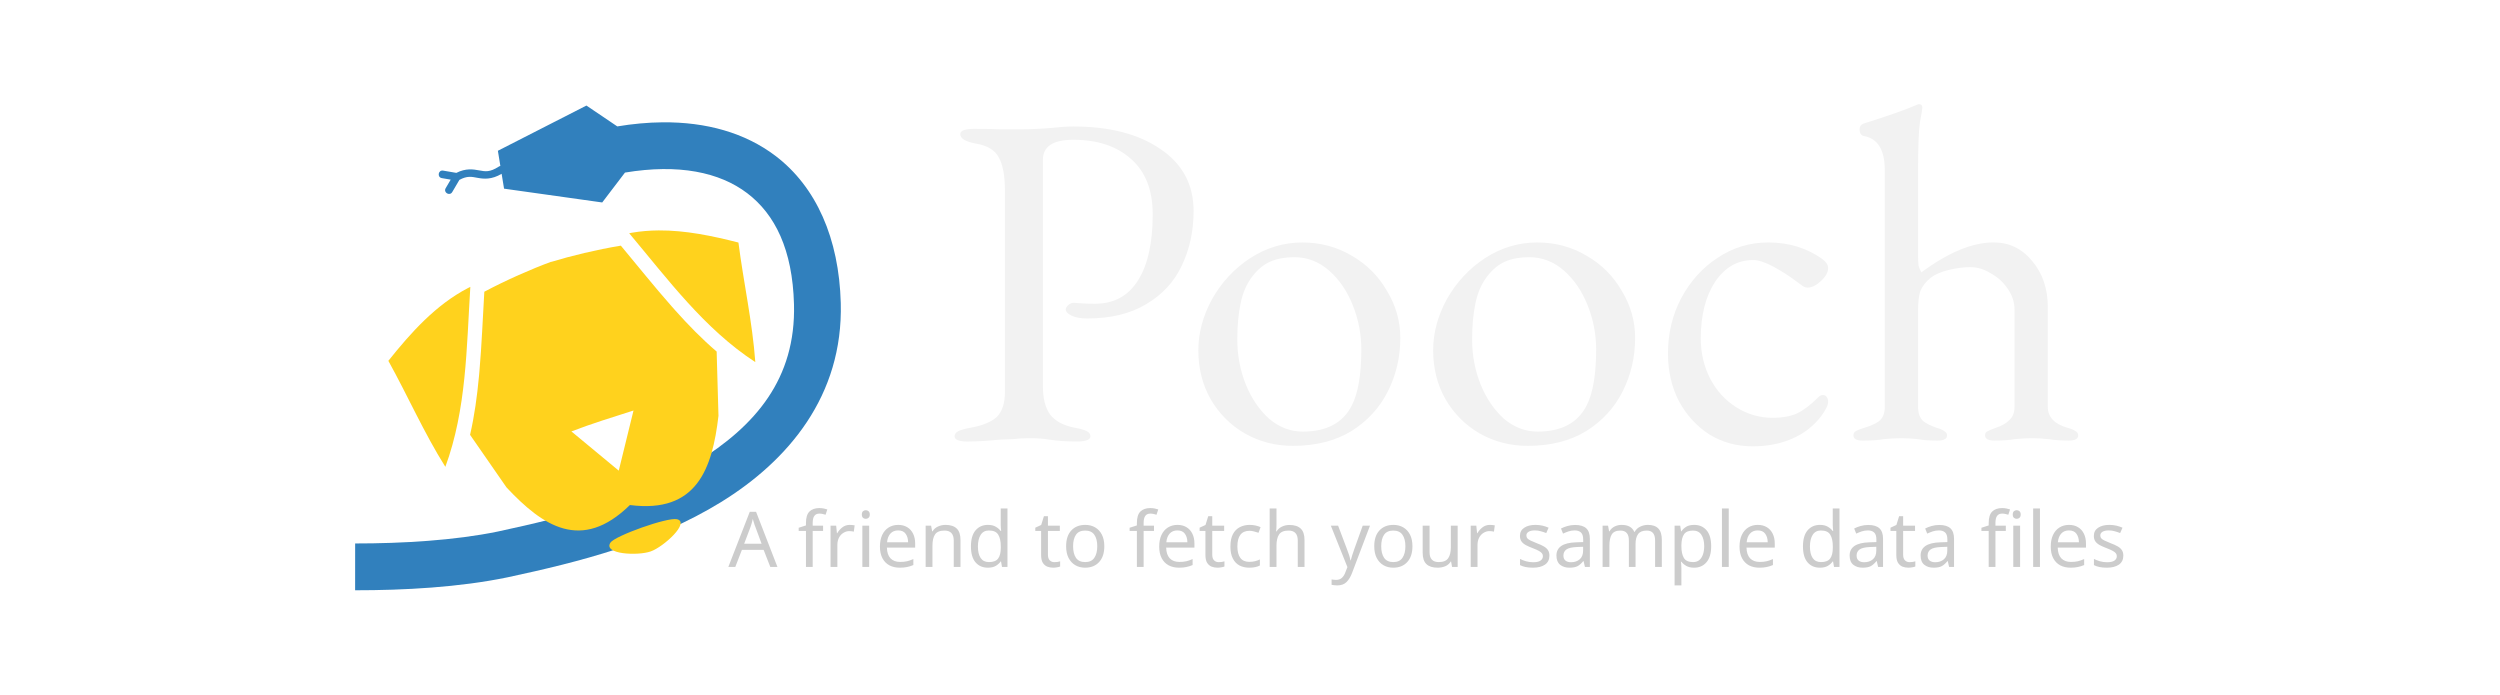
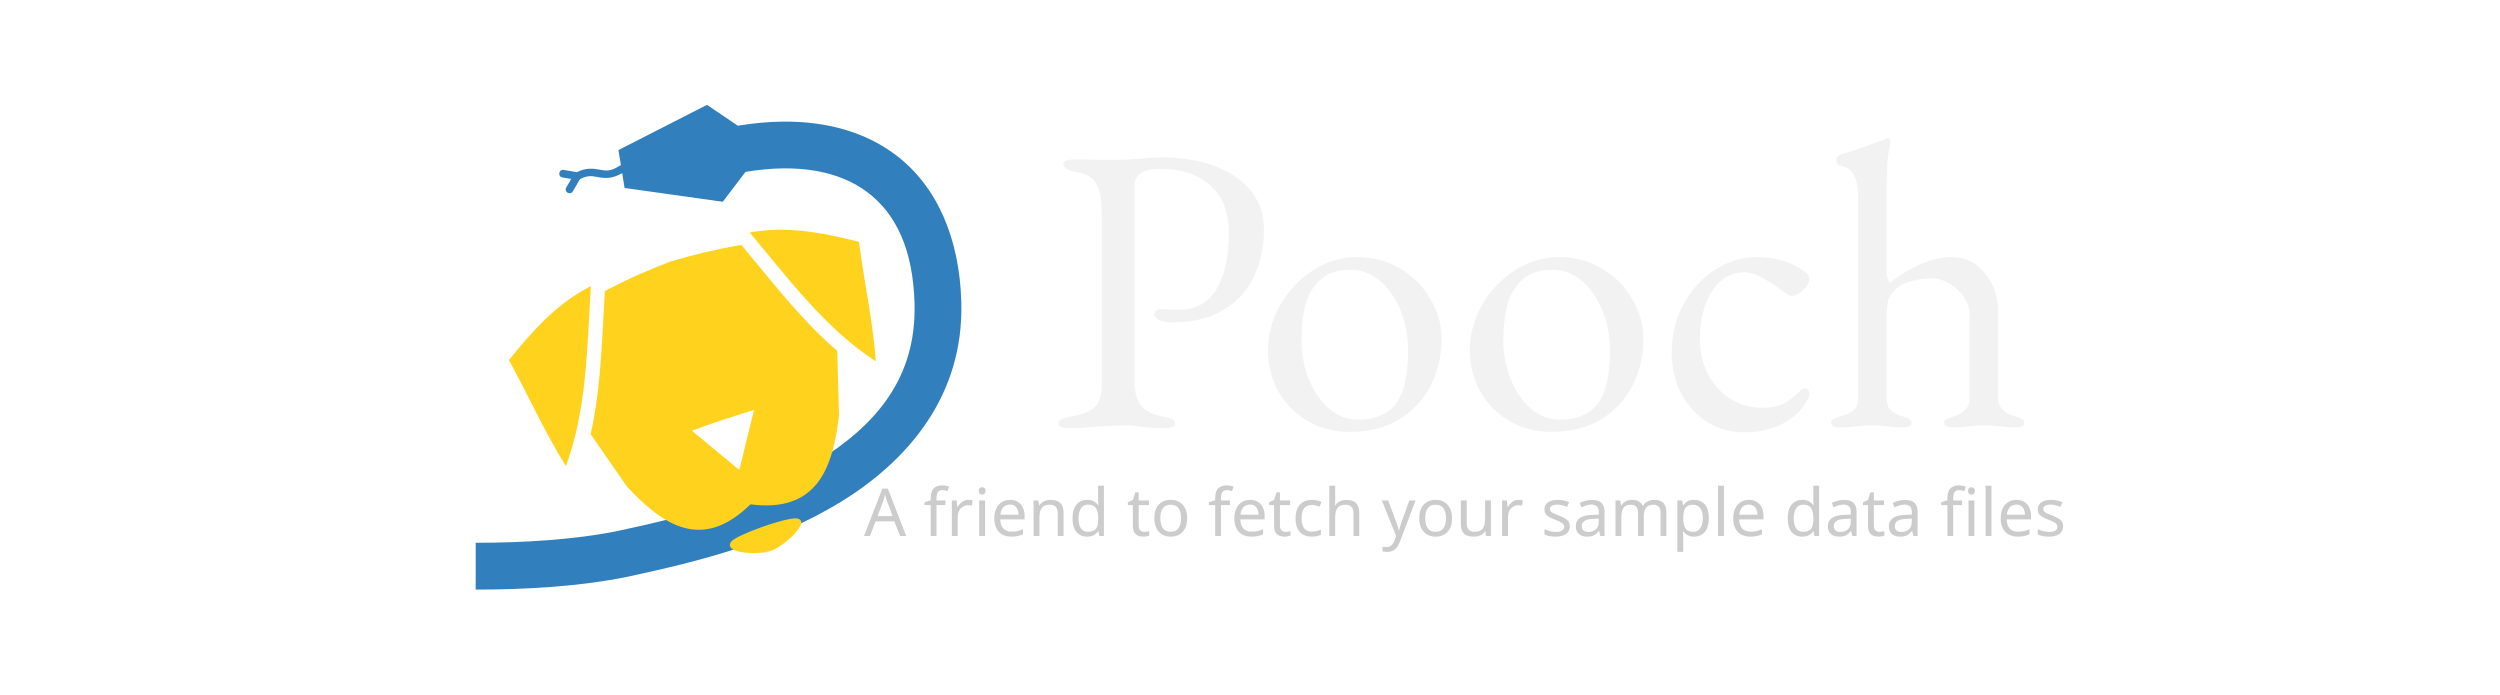
<svg xmlns="http://www.w3.org/2000/svg" xmlns:xlink="http://www.w3.org/1999/xlink" width="1800" height="500" viewBox="0 0 476.25 132.292" version="1.1" id="svg8">
  <defs id="defs2">
    <linearGradient id="linearGradient2795">
      <stop id="stop2797" offset="0" style="stop-color:#b8b8b8;stop-opacity:0.498;" />
      <stop id="stop2799" offset="1" style="stop-color:#7f7f7f;stop-opacity:0;" />
    </linearGradient>
    <linearGradient id="linearGradient2787">
      <stop id="stop2789" offset="0" style="stop-color:#7f7f7f;stop-opacity:0.5;" />
      <stop id="stop2791" offset="1" style="stop-color:#7f7f7f;stop-opacity:0;" />
    </linearGradient>
    <linearGradient id="linearGradient3676">
      <stop id="stop3678" offset="0" style="stop-color:#b2b2b2;stop-opacity:0.5;" />
      <stop id="stop3680" offset="1" style="stop-color:#b3b3b3;stop-opacity:0;" />
    </linearGradient>
    <linearGradient id="linearGradient3236">
      <stop id="stop3244" offset="0" style="stop-color:#f4f4f4;stop-opacity:1" />
      <stop id="stop3240" offset="1" style="stop-color:white;stop-opacity:1" />
    </linearGradient>
    <linearGradient id="linearGradient4671">
      <stop id="stop4673" offset="0" style="stop-color:#ffd43b;stop-opacity:1;" />
      <stop id="stop4675" offset="1" style="stop-color:#ffe873;stop-opacity:1" />
    </linearGradient>
    <linearGradient id="linearGradient4689">
      <stop id="stop4691" offset="0" style="stop-color:#5a9fd4;stop-opacity:1;" />
      <stop id="stop4693" offset="1" style="stop-color:#306998;stop-opacity:1;" />
    </linearGradient>
    <linearGradient gradientTransform="translate(100.2702,99.61116)" gradientUnits="userSpaceOnUse" xlink:href="#linearGradient4671" id="linearGradient2987" y2="144.757" x2="-65.309" y1="144.757" x1="224.24" />
    <linearGradient gradientTransform="translate(100.2702,99.61116)" gradientUnits="userSpaceOnUse" xlink:href="#linearGradient4689" id="linearGradient2990" y2="76.313" x2="26.67" y1="77.476" x1="172.942" />
    <linearGradient y2="144.757" x2="-65.309" y1="144.757" x1="224.24" gradientTransform="matrix(0.562541,0,0,0.567972,-11.5974,-7.60954)" gradientUnits="userSpaceOnUse" id="linearGradient2255" xlink:href="#linearGradient4671" />
    <linearGradient y2="76.313" x2="26.67" y1="76.176" x1="172.942" gradientTransform="matrix(0.562541,0,0,0.567972,-11.5974,-7.60954)" gradientUnits="userSpaceOnUse" id="linearGradient2258" xlink:href="#linearGradient4689" />
    <radialGradient gradientUnits="userSpaceOnUse" gradientTransform="matrix(1,0,0,0.177966,0,108.7434)" r="29.037" fy="132.286" fx="61.519" cy="132.286" cx="61.519" id="radialGradient2801" xlink:href="#linearGradient2795" />
  </defs>
  <g id="layer1" transform="translate(-0.8709872,-164.1491)">
-     <g id="g958" transform="matrix(0.9184271,0,0,0.9184271,12.53327,18.91802)">
-       <g transform="matrix(1.000002,0,0,1.000002,-1.4437934e-4,-6.6446683e-4)" id="g943">
+     <g id="g903" transform="translate(2.116667)">
+       <g transform="matrix(0.9184293,0,0,0.9184293,33.38108,18.78543)" id="g943">
        <path style="fill:none;stroke:#000000;stroke-width:0.248px;stroke-linecap:butt;stroke-linejoin:miter;stroke-opacity:1" d="M 118.585,230.295 Z" id="path1076-4" />
        <path style="color:#000000;font-style:normal;font-variant:normal;font-weight:normal;font-stretch:normal;font-size:medium;line-height:normal;font-family:sans-serif;font-variant-ligatures:normal;font-variant-position:normal;font-variant-caps:normal;font-variant-numeric:normal;font-variant-alternates:normal;font-feature-settings:normal;text-indent:0;text-align:start;text-decoration:none;text-decoration-line:none;text-decoration-style:solid;text-decoration-color:#000000;letter-spacing:normal;word-spacing:normal;text-transform:none;writing-mode:lr-tb;direction:ltr;text-orientation:mixed;dominant-baseline:auto;baseline-shift:baseline;text-anchor:start;white-space:normal;shape-padding:0;clip-rule:nonzero;display:inline;overflow:visible;visibility:visible;opacity:1;isolation:auto;mix-blend-mode:normal;color-interpolation:sRGB;color-interpolation-filters:linearRGB;solid-color:#000000;solid-opacity:1;vector-effect:none;fill:#3180bd;fill-opacity:1;fill-rule:nonzero;stroke:none;stroke-width:1.58;stroke-linecap:round;stroke-linejoin:miter;stroke-miterlimit:4;stroke-dasharray:none;stroke-dashoffset:0;stroke-opacity:1;color-rendering:auto;image-rendering:auto;shape-rendering:auto;text-rendering:auto;enable-background:accumulate" d="m 108.938,180.024 -18.366,9.379 0.513,3.152 c -0.107,0.019 -0.21,0.059 -0.301,0.12 -1.904,1.23 -2.839,1.029 -4.108,0.793 -1.205,-0.225 -2.759,-0.481 -4.718,0.521 l -2.721,-0.466 c -1.055,-0.202 -1.329,1.396 -0.268,1.557 l 1.816,0.311 -1.031,1.755 c -0.565,0.916 0.838,1.74 1.363,0.8 l 1.471,-2.503 c 1.629,-0.877 2.525,-0.658 3.797,-0.421 1.26,0.235 2.885,0.395 4.964,-0.841 l 0.503,3.082 20.36,2.863 4.722,-6.199 c 11.099,-1.847 19.607,-0.099 25.366,4.284 5.758,4.383 9.388,11.687 9.691,23.032 0.413,15.459 -8.008,25.234 -20.224,32.768 -12.055,7.409 -26.59,11.24 -41.192,14.367 -0.004,8.1e-4 -0.008,0.002 -0.012,0.003 -8.911,1.842 -19.85,2.482 -29.597,2.475 l -0.006,9.709 c 10.172,0.007 21.602,-0.612 31.603,-2.684 l 0.017,-0.004 0.016,-0.003 c 14.883,-3.188 30.533,-7.157 44.261,-15.596 l 0.003,-0.003 0.002,-0.002 c 13.891,-8.568 25.348,-22.015 24.832,-41.289 -0.358,-13.402 -5.085,-24.082 -13.515,-30.498 -6.323,-4.812 -14.379,-7.065 -23.453,-6.985 -3.025,0.027 -6.162,0.313 -9.386,0.849 z" id="path1395-9" />
        <path id="path900" style="fill:#ffd21d;fill-opacity:1;stroke-width:0.764" d="m 113.914,270.689 c 0.912,-1.412 11.852,-5.324 13.813,-4.859 2.773,0.658 -2.768,5.732 -5.459,6.678 -2.691,0.947 -9.917,0.6 -8.354,-1.819 z m 10.006,-64.765 c -1.859,0.013 -3.718,0.161 -5.569,0.482 l -0.543,0.103 c 8.043,9.587 15.619,19.865 26.16,26.731 -0.608,-8.341 -2.441,-16.518 -3.501,-24.8 -5.388,-1.377 -10.97,-2.555 -16.548,-2.516 z m -7.842,3.158 c -4.967,0.82 -10.321,2.112 -14.43,3.366 l -0.009,-0.028 c -4.081,1.497 -9.296,3.786 -13.88,6.22 -0.331,5.477 -0.532,11.017 -1.015,16.502 -0.021,0.244 -0.043,0.487 -0.065,0.73 -0.01,0.112 -0.021,0.224 -0.032,0.336 -0.38,4.098 -0.933,8.162 -1.844,12.118 l 7.558,10.903 c 7.463,7.967 15.526,13.52 25.593,3.656 13.909,1.79 17.094,-7.572 18.373,-18.504 l -0.378,-13.331 c -3.062,-2.612 -5.901,-5.53 -8.622,-8.579 -0.074,-0.083 -0.149,-0.166 -0.223,-0.249 -0.161,-0.182 -0.322,-0.363 -0.483,-0.545 -3.621,-4.097 -7.048,-8.41 -10.544,-12.594 z m -31.221,8.552 -0.495,0.248 c -6.684,3.479 -11.839,9.25 -16.507,15.093 4.035,7.276 7.39,14.939 11.821,21.987 4.391,-11.915 4.395,-24.756 5.182,-37.328 z m 33.847,25.645 -3.061,12.474 -9.821,-8.136 c 4.245,-1.636 8.551,-2.952 12.882,-4.338 z" />
      </g>
-       <g transform="matrix(1.005754,0,0,1.005754,-1.066256,-1.612781)" id="g938">
+       <g transform="matrix(0.7940165,0,0,0.7940165,53.25948,47.30499)" id="g938">
        <g aria-label="Pooch" style="font-style:normal;font-variant:normal;font-weight:normal;font-stretch:normal;font-size:28.296px;line-height:1.3;font-family:'EB Garamond';-inkscape-font-specification:'EB Garamond';text-align:center;letter-spacing:0px;word-spacing:0px;text-anchor:middle;fill:#f2f2f2;fill-opacity:1;stroke:none;stroke-width:0.707" id="text820" transform="matrix(3.463573,0,0,3.463573,8410.307,-4948.276)">
          <path d="m -2373.896,1500.812 q -0.821,0 -0.821,-0.311 0,-0.198 0.226,-0.311 0.226,-0.113 0.707,-0.198 1.103,-0.198 1.585,-0.651 0.481,-0.481 0.481,-1.5 V 1485.9 q 0,-1.358 -0.368,-2.009 -0.34,-0.651 -1.358,-0.821 -0.934,-0.17 -0.934,-0.566 0,-0.311 0.821,-0.311 1.217,0 1.585,0.028 h 1.188 q 0.424,0 0.99,-0.028 0.566,-0.028 0.849,-0.057 0.736,-0.085 1.302,-0.085 3.254,0 5.206,1.358 1.952,1.33 1.952,3.679 0,1.783 -0.707,3.254 -0.679,1.443 -2.122,2.292 -1.415,0.849 -3.509,0.849 -0.566,0 -0.934,-0.17 -0.34,-0.17 -0.34,-0.368 0,-0.113 0.141,-0.255 0.17,-0.141 0.311,-0.141 0.085,0 0.424,0.028 0.368,0.028 0.877,0.028 1.669,0 2.547,-1.387 0.877,-1.386 0.877,-3.933 0,-2.179 -1.302,-3.311 -1.273,-1.132 -3.424,-1.132 -1.811,0 -1.811,1.188 v 13.497 q 0,1.075 0.424,1.669 0.453,0.594 1.471,0.792 0.481,0.085 0.707,0.198 0.226,0.113 0.226,0.311 0,0.311 -0.821,0.311 -0.905,0 -1.641,-0.113 -0.509,-0.085 -1.132,-0.085 -0.509,0 -1.047,0.057 -0.509,0.028 -0.736,0.028 -1.132,0.113 -1.896,0.113 z" style="fill:#f2f2f2;stroke-width:0.707" id="path822" />
          <path d="m -2354.572,1501.067 q -1.556,0 -2.858,-0.736 -1.273,-0.736 -2.037,-2.037 -0.736,-1.302 -0.736,-2.914 0,-1.556 0.821,-3.056 0.849,-1.5 2.264,-2.433 1.443,-0.934 3.112,-0.934 1.613,0 2.943,0.792 1.33,0.764 2.094,2.094 0.792,1.302 0.792,2.801 0,1.698 -0.736,3.169 -0.736,1.471 -2.179,2.377 -1.443,0.877 -3.48,0.877 z m 0.594,-0.849 q 2.122,0 2.914,-1.556 0.566,-1.103 0.566,-3.339 0,-1.358 -0.509,-2.631 -0.509,-1.273 -1.415,-2.066 -0.905,-0.792 -2.066,-0.792 -0.821,0 -1.415,0.255 -0.594,0.255 -1.075,0.877 -0.509,0.651 -0.707,1.613 -0.198,0.934 -0.198,2.151 0,1.415 0.509,2.688 0.509,1.245 1.387,2.037 0.905,0.764 2.009,0.764 z" style="fill:#f2f2f2;stroke-width:0.707" id="path824" />
          <path d="m -2340.59,1501.067 q -1.556,0 -2.858,-0.736 -1.273,-0.736 -2.037,-2.037 -0.736,-1.302 -0.736,-2.914 0,-1.556 0.821,-3.056 0.849,-1.5 2.264,-2.433 1.443,-0.934 3.112,-0.934 1.613,0 2.943,0.792 1.33,0.764 2.094,2.094 0.792,1.302 0.792,2.801 0,1.698 -0.736,3.169 -0.736,1.471 -2.179,2.377 -1.443,0.877 -3.48,0.877 z m 0.594,-0.849 q 2.122,0 2.914,-1.556 0.566,-1.103 0.566,-3.339 0,-1.358 -0.509,-2.631 -0.509,-1.273 -1.415,-2.066 -0.905,-0.792 -2.066,-0.792 -0.821,0 -1.415,0.255 -0.594,0.255 -1.075,0.877 -0.509,0.651 -0.707,1.613 -0.198,0.934 -0.198,2.151 0,1.415 0.509,2.688 0.509,1.245 1.387,2.037 0.905,0.764 2.009,0.764 z" style="fill:#f2f2f2;stroke-width:0.707" id="path826" />
          <path d="m -2327.202,1501.095 q -1.415,0 -2.575,-0.707 -1.132,-0.736 -1.811,-1.981 -0.651,-1.273 -0.651,-2.83 0,-1.811 0.792,-3.311 0.821,-1.528 2.179,-2.405 1.358,-0.905 2.999,-0.905 1.839,0 3.226,0.99 0.34,0.255 0.34,0.538 0,0.368 -0.424,0.764 -0.424,0.396 -0.792,0.396 -0.141,0 -0.283,-0.085 -0.141,-0.113 -0.311,-0.226 -0.707,-0.538 -1.443,-0.934 -0.736,-0.396 -1.217,-0.396 -1.387,0 -2.264,1.302 -0.849,1.302 -0.849,3.367 0,1.302 0.566,2.405 0.566,1.075 1.556,1.698 0.99,0.623 2.179,0.623 0.821,0 1.415,-0.255 0.594,-0.283 1.273,-0.962 0.141,-0.141 0.283,-0.141 0.141,0 0.226,0.113 0.085,0.113 0.085,0.283 0,0.311 -0.424,0.877 -0.679,0.877 -1.726,1.33 -1.047,0.453 -2.349,0.453 z" style="fill:#f2f2f2;stroke-width:0.707" id="path828" />
          <path d="m -2320.63,1500.755 q -0.566,0 -0.566,-0.311 0,-0.17 0.141,-0.255 0.141,-0.085 0.509,-0.198 0.566,-0.17 0.877,-0.396 0.311,-0.255 0.34,-0.764 v -14.176 q 0,-1.811 -1.245,-2.037 -0.255,-0.056 -0.255,-0.396 0,-0.255 0.226,-0.34 2.235,-0.707 3.141,-1.104 0.113,-0.057 0.17,-0.057 0.198,0 0.198,0.198 0,0.141 -0.141,0.877 -0.113,0.707 -0.113,2.971 v 4.923 q 0,0.424 0.028,0.651 0.057,0.198 0.17,0.396 2.405,-1.783 4.301,-1.783 1.387,0 2.292,1.103 0.934,1.103 0.934,2.745 v 5.942 q 0,0.905 1.16,1.245 0.34,0.085 0.481,0.198 0.17,0.085 0.17,0.255 0,0.311 -0.566,0.311 -0.707,0 -1.188,-0.085 -0.566,-0.057 -1.019,-0.057 -0.453,0 -1.019,0.057 -0.453,0.085 -1.188,0.085 -0.566,0 -0.566,-0.311 0,-0.17 0.113,-0.226 0.141,-0.085 0.538,-0.226 0.509,-0.17 0.792,-0.453 0.311,-0.283 0.311,-0.792 v -5.772 q 0,-0.679 -0.396,-1.245 -0.396,-0.594 -1.019,-0.934 -0.594,-0.368 -1.217,-0.368 -0.594,0 -1.302,0.17 -0.679,0.17 -1.047,0.453 -0.453,0.368 -0.623,0.792 -0.141,0.396 -0.141,1.245 v 5.744 q 0.028,0.509 0.311,0.764 0.283,0.226 0.792,0.396 0.311,0.085 0.453,0.198 0.17,0.085 0.17,0.255 0,0.17 -0.141,0.226 -0.113,0.085 -0.424,0.085 -0.736,0 -1.16,-0.085 -0.509,-0.057 -0.99,-0.057 -0.453,0 -1.075,0.057 -0.453,0.085 -1.217,0.085 z" style="fill:#f2f2f2;stroke-width:0.707" id="path830" />
        </g>
        <text xml:space="preserve" style="font-style:normal;font-variant:normal;font-weight:normal;font-stretch:normal;font-size:15.879px;line-height:1.3;font-family:'EB Garamond';-inkscape-font-specification:'EB Garamond';text-align:center;letter-spacing:0px;word-spacing:0px;text-anchor:middle;fill:#cccccc;fill-opacity:1;stroke:none;stroke-width:0.397" x="301.429" y="275.753" id="text856">
          <tspan id="tspan854" x="301.429" y="275.753" style="fill:#cccccc;stroke-width:0.397">A friend to fetch your sample data files</tspan>
        </text>
      </g>
    </g>
  </g>
</svg>
